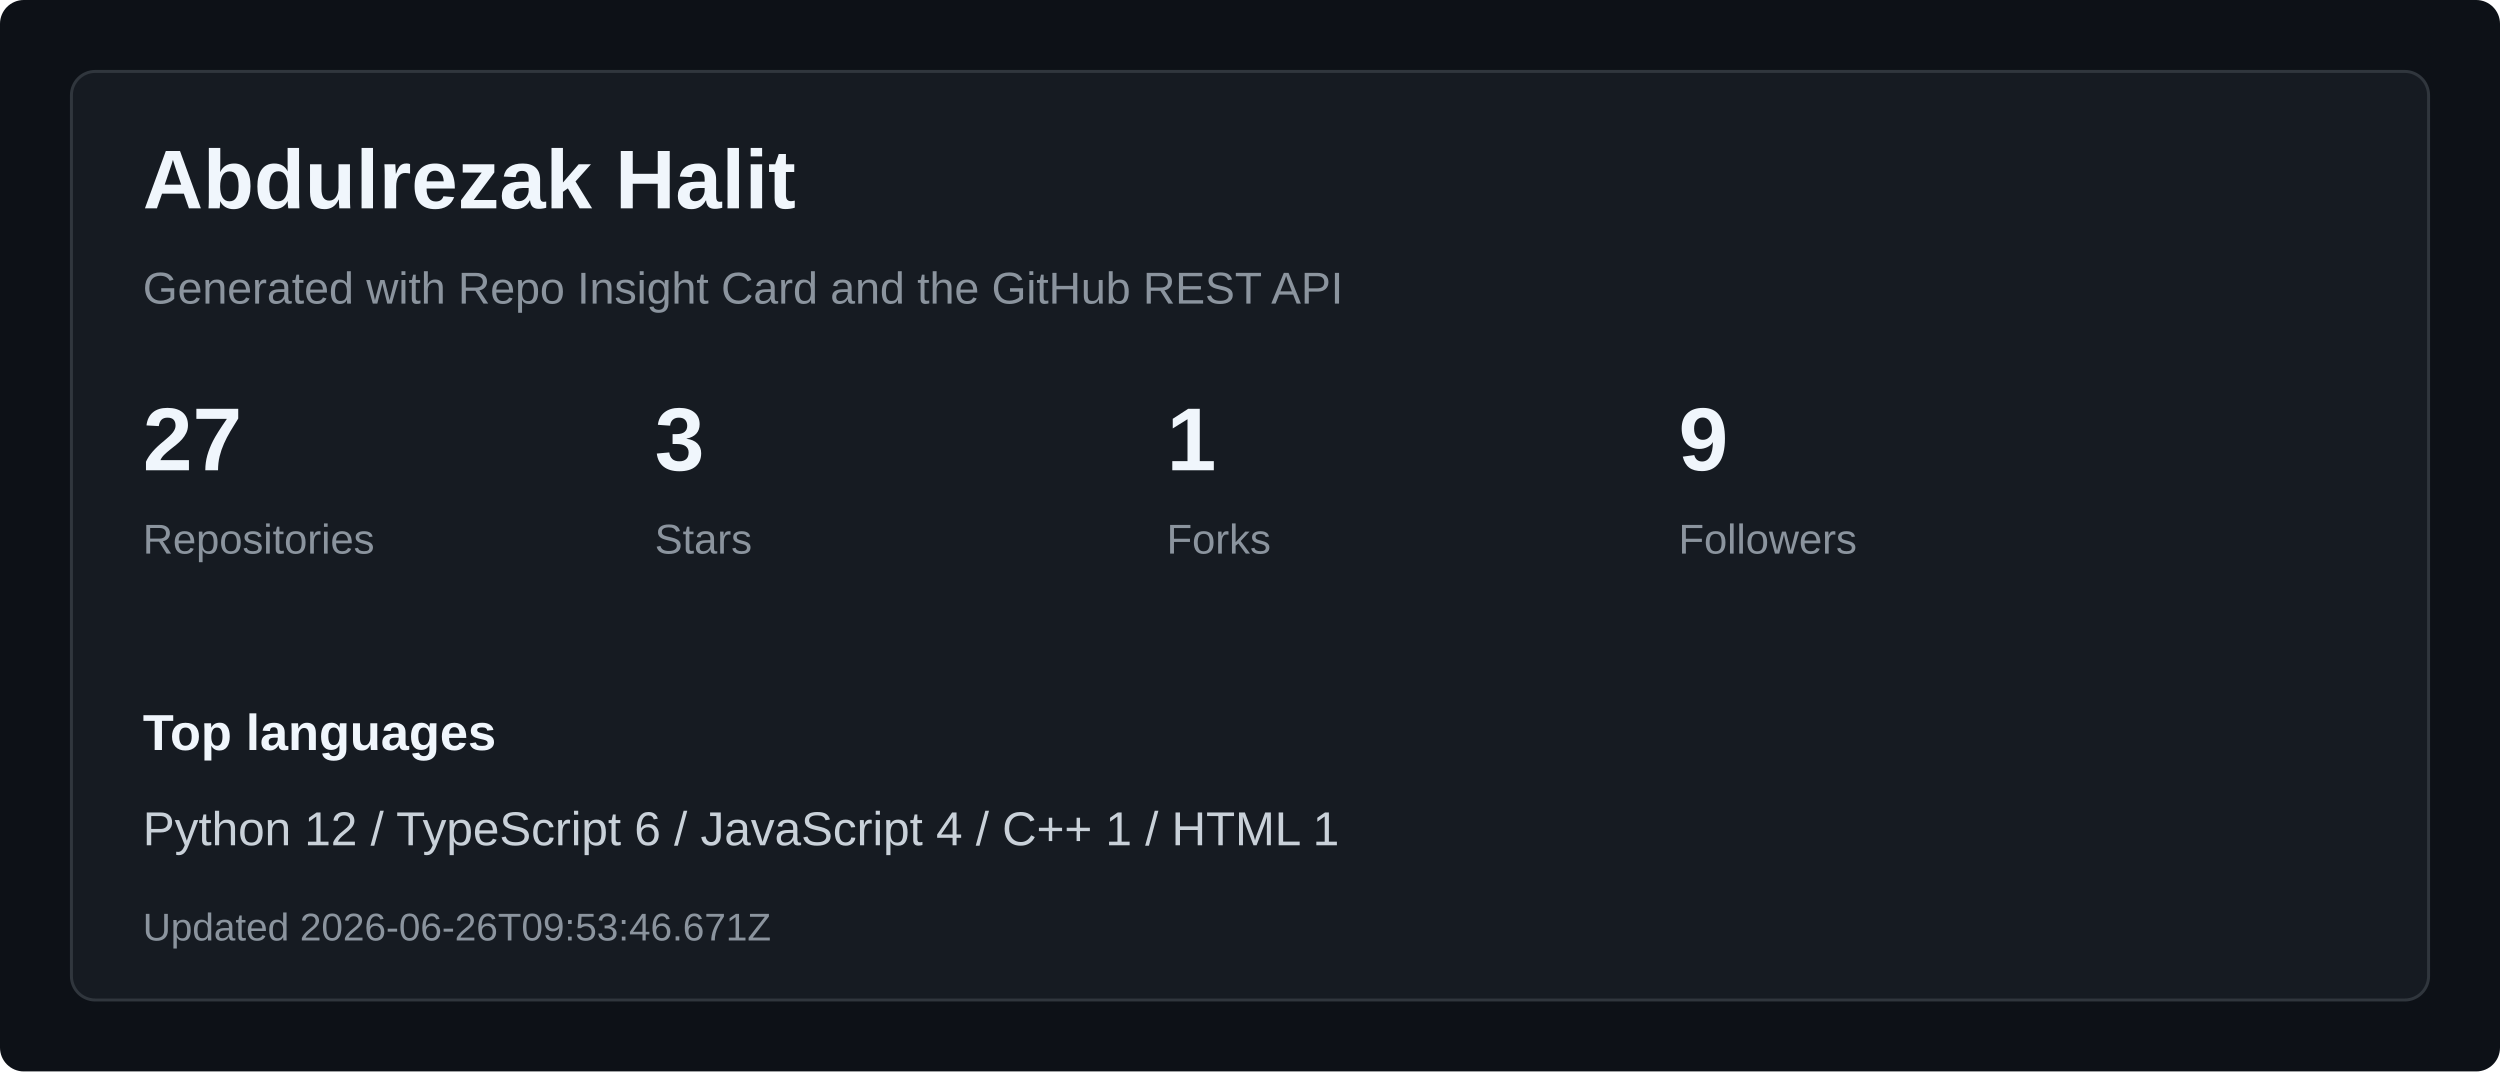
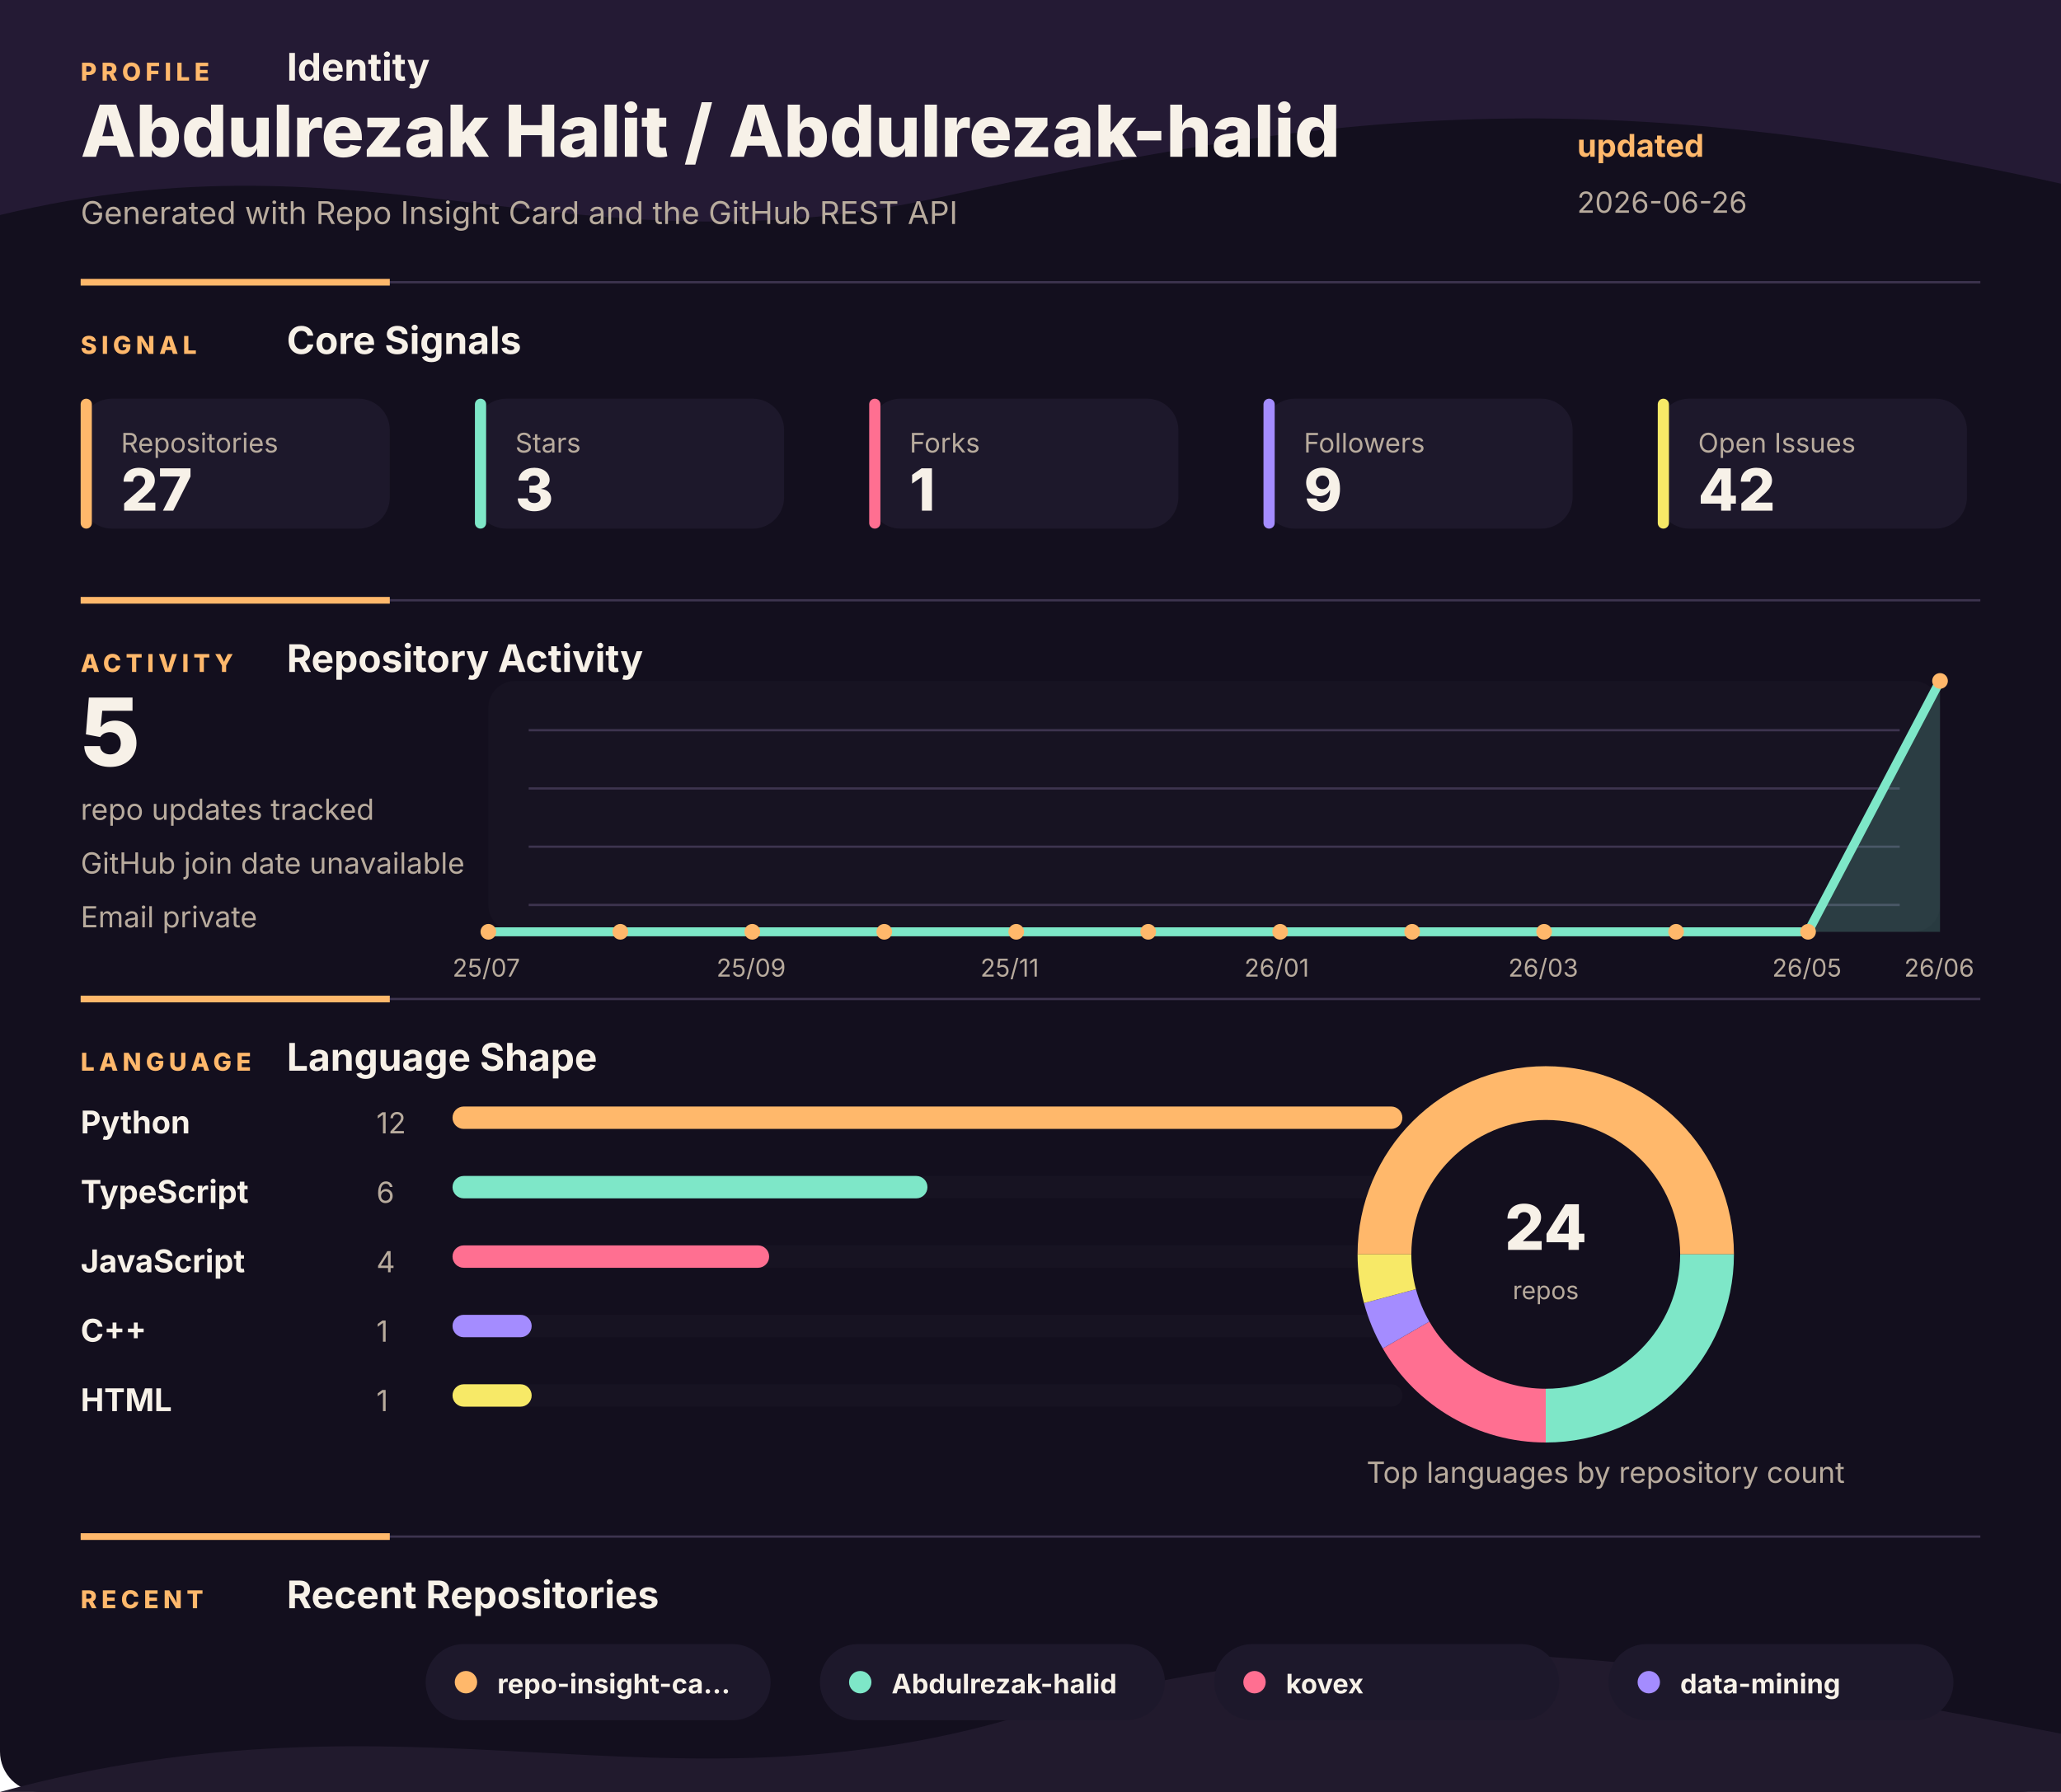
- <svg xmlns="http://www.w3.org/2000/svg" width="840" height="360" viewBox="0 0 840 360" fill="none" role="img" aria-labelledby="title desc">
-   <rect width="840" height="360" rx="8" fill="#0D1117" />
-   <rect x="24" y="24" width="792" height="312" rx="8" fill="#161B22" stroke="#30363D" />
-   <text x="48" y="70" fill="#F0F6FC" font-family="Arial, sans-serif" font-size="28" font-weight="700">Abdulrezak Halit</text>
-   <text x="48" y="102" fill="#8B949E" font-family="Arial, sans-serif" font-size="15">Generated with Repo Insight Card and the GitHub REST API</text>
+ <svg xmlns="http://www.w3.org/2000/svg" width="920" height="800" viewBox="0 0 920 800" fill="none" role="img" aria-labelledby="title desc">
+   <rect width="920" height="800" rx="18" fill="#130F1E" />
+   <path d="M 0 96 C 165 56, 256 124, 420 88 S 704 34, 920 82 V 0 H 0 Z" fill="#241A34" />
+   <path d="M 0 800 C 184 750, 296 814, 456 766 S 746 740, 920 774 V 800 Z" fill="#211A2D" />
  <g>
-     <text x="48" y="158" fill="#F0F6FC" font-family="Arial, sans-serif" font-size="30" font-weight="700">27</text>
-     <text x="48" y="186" fill="#8B949E" font-family="Arial, sans-serif" font-size="14">Repositories</text>
+     <text x="36" y="36" fill="#FFB86B" font-family="Inter, Segoe UI, Arial, sans-serif" font-size="11" font-weight="800" letter-spacing="2">PROFILE</text>
+     <text x="128" y="36" fill="#F7F1E8" font-family="Inter, Segoe UI, Arial, sans-serif" font-size="17" font-weight="700">Identity</text>
+   </g>
+   <text x="36" y="70" fill="#F7F1E8" font-family="Inter, Segoe UI, Arial, sans-serif" font-size="32" font-weight="800">Abdulrezak Halit / Abdulrezak-halid</text>
+   <text x="36" y="100" fill="#B8AB9D" font-family="Inter, Segoe UI, Arial, sans-serif" font-size="14">Generated with Repo Insight Card and the GitHub REST API</text>
+   <text x="704" y="70" fill="#FFB86B" font-family="Inter, Segoe UI, Arial, sans-serif" font-size="14" font-weight="700">updated</text>
+   <text x="704" y="95" fill="#B8AB9D" font-family="Inter, Segoe UI, Arial, sans-serif" font-size="13">2026-06-26</text>
+   <g>
+     <line x1="36" y1="126" x2="884" y2="126" stroke="#3D344F" stroke-width="1" />
+     <line x1="36" y1="126" x2="174" y2="126" stroke="#FFB86B" stroke-width="3" />
  </g>
  <g>
-     <text x="220" y="158" fill="#F0F6FC" font-family="Arial, sans-serif" font-size="30" font-weight="700">3</text>
-     <text x="220" y="186" fill="#8B949E" font-family="Arial, sans-serif" font-size="14">Stars</text>
+     <text x="36" y="158" fill="#FFB86B" font-family="Inter, Segoe UI, Arial, sans-serif" font-size="11" font-weight="800" letter-spacing="2">SIGNAL</text>
+     <text x="128" y="158" fill="#F7F1E8" font-family="Inter, Segoe UI, Arial, sans-serif" font-size="17" font-weight="700">Core Signals</text>
  </g>
  <g>
-     <text x="392" y="158" fill="#F0F6FC" font-family="Arial, sans-serif" font-size="30" font-weight="700">1</text>
-     <text x="392" y="186" fill="#8B949E" font-family="Arial, sans-serif" font-size="14">Forks</text>
+     <rect x="36" y="178" width="138" height="58" rx="14" fill="#1D182B" />
+     <rect x="36" y="178" width="5" height="58" rx="2.5" fill="#FFB86B" />
+     <text x="54" y="202" fill="#B8AB9D" font-family="Inter, Segoe UI, Arial, sans-serif" font-size="12">Repositories</text>
+     <text x="54" y="228" fill="#F7F1E8" font-family="Inter, Segoe UI, Arial, sans-serif" font-size="26" font-weight="800">27</text>
  </g>
  <g>
-     <text x="564" y="158" fill="#F0F6FC" font-family="Arial, sans-serif" font-size="30" font-weight="700">9</text>
-     <text x="564" y="186" fill="#8B949E" font-family="Arial, sans-serif" font-size="14">Followers</text>
+     <rect x="212" y="178" width="138" height="58" rx="14" fill="#1D182B" />
+     <rect x="212" y="178" width="5" height="58" rx="2.5" fill="#7EE7C8" />
+     <text x="230" y="202" fill="#B8AB9D" font-family="Inter, Segoe UI, Arial, sans-serif" font-size="12">Stars</text>
+     <text x="230" y="228" fill="#F7F1E8" font-family="Inter, Segoe UI, Arial, sans-serif" font-size="26" font-weight="800">3</text>
  </g>
-   <text x="48" y="252" fill="#F0F6FC" font-family="Arial, sans-serif" font-size="17" font-weight="700">Top languages</text>
-   <text x="48" y="284" fill="#C9D1D9" font-family="Arial, sans-serif" font-size="16">Python 12  /  TypeScript 6  /  JavaScript 4  /  C++ 1  /  HTML 1</text>
-   <text x="48" y="316" fill="#8B949E" font-family="Arial, sans-serif" font-size="13">Updated 2026-06-26T09:53:46.671Z</text>
+   <g>
+     <rect x="388" y="178" width="138" height="58" rx="14" fill="#1D182B" />
+     <rect x="388" y="178" width="5" height="58" rx="2.5" fill="#FF6F91" />
+     <text x="406" y="202" fill="#B8AB9D" font-family="Inter, Segoe UI, Arial, sans-serif" font-size="12">Forks</text>
+     <text x="406" y="228" fill="#F7F1E8" font-family="Inter, Segoe UI, Arial, sans-serif" font-size="26" font-weight="800">1</text>
+   </g>
+   <g>
+     <rect x="564" y="178" width="138" height="58" rx="14" fill="#1D182B" />
+     <rect x="564" y="178" width="5" height="58" rx="2.5" fill="#A48CFF" />
+     <text x="582" y="202" fill="#B8AB9D" font-family="Inter, Segoe UI, Arial, sans-serif" font-size="12">Followers</text>
+     <text x="582" y="228" fill="#F7F1E8" font-family="Inter, Segoe UI, Arial, sans-serif" font-size="26" font-weight="800">9</text>
+   </g>
+   <g>
+     <rect x="740" y="178" width="138" height="58" rx="14" fill="#1D182B" />
+     <rect x="740" y="178" width="5" height="58" rx="2.5" fill="#F7E967" />
+     <text x="758" y="202" fill="#B8AB9D" font-family="Inter, Segoe UI, Arial, sans-serif" font-size="12">Open Issues</text>
+     <text x="758" y="228" fill="#F7F1E8" font-family="Inter, Segoe UI, Arial, sans-serif" font-size="26" font-weight="800">42</text>
+   </g>
+   <g>
+     <line x1="36" y1="268" x2="884" y2="268" stroke="#3D344F" stroke-width="1" />
+     <line x1="36" y1="268" x2="174" y2="268" stroke="#FFB86B" stroke-width="3" />
+   </g>
+   <g>
+     <text x="36" y="300" fill="#FFB86B" font-family="Inter, Segoe UI, Arial, sans-serif" font-size="11" font-weight="800" letter-spacing="2">ACTIVITY</text>
+     <text x="128" y="300" fill="#F7F1E8" font-family="Inter, Segoe UI, Arial, sans-serif" font-size="17" font-weight="700">Repository Activity</text>
+   </g>
+   <g>
+     <rect x="218" y="304" width="648" height="112" rx="12" fill="#171322" />
+     <line x1="236" y1="326" x2="848" y2="326" stroke="#3D344F" stroke-width="1" />
+     <line x1="236" y1="352" x2="848" y2="352" stroke="#3D344F" stroke-width="1" />
+     <line x1="236" y1="378" x2="848" y2="378" stroke="#3D344F" stroke-width="1" />
+     <line x1="236" y1="404" x2="848" y2="404" stroke="#3D344F" stroke-width="1" />
+     <polygon points="218,416 218.0,416.0 276.9,416.0 335.8,416.0 394.7,416.0 453.6,416.0 512.5,416.0 571.5,416.0 630.4,416.0 689.3,416.0 748.2,416.0 807.1,416.0 866.0,304.0 866,416" fill="#7EE7C8" opacity="0.2" />
+     <polyline points="218.0,416.0 276.9,416.0 335.8,416.0 394.7,416.0 453.6,416.0 512.5,416.0 571.5,416.0 630.4,416.0 689.3,416.0 748.2,416.0 807.1,416.0 866.0,304.0" fill="none" stroke="#7EE7C8" stroke-width="4" stroke-linecap="round" stroke-linejoin="round" />
+     <circle cx="218" cy="416" r="3.5" fill="#FFB86B" />
+     <circle cx="276.909" cy="416" r="3.5" fill="#FFB86B" />
+     <circle cx="335.818" cy="416" r="3.5" fill="#FFB86B" />
+     <circle cx="394.727" cy="416" r="3.5" fill="#FFB86B" />
+     <circle cx="453.636" cy="416" r="3.5" fill="#FFB86B" />
+     <circle cx="512.545" cy="416" r="3.5" fill="#FFB86B" />
+     <circle cx="571.455" cy="416" r="3.5" fill="#FFB86B" />
+     <circle cx="630.364" cy="416" r="3.5" fill="#FFB86B" />
+     <circle cx="689.273" cy="416" r="3.5" fill="#FFB86B" />
+     <circle cx="748.182" cy="416" r="3.5" fill="#FFB86B" />
+     <circle cx="807.091" cy="416" r="3.5" fill="#FFB86B" />
+     <circle cx="866" cy="304" r="3.5" fill="#FFB86B" />
+     <text x="202" y="436" fill="#B8AB9D" font-family="Inter, Segoe UI, Arial, sans-serif" font-size="11">25/07</text>
+     <text x="319.818" y="436" fill="#B8AB9D" font-family="Inter, Segoe UI, Arial, sans-serif" font-size="11">25/09</text>
+     <text x="437.636" y="436" fill="#B8AB9D" font-family="Inter, Segoe UI, Arial, sans-serif" font-size="11">25/11</text>
+     <text x="555.455" y="436" fill="#B8AB9D" font-family="Inter, Segoe UI, Arial, sans-serif" font-size="11">26/01</text>
+     <text x="673.273" y="436" fill="#B8AB9D" font-family="Inter, Segoe UI, Arial, sans-serif" font-size="11">26/03</text>
+     <text x="791.091" y="436" fill="#B8AB9D" font-family="Inter, Segoe UI, Arial, sans-serif" font-size="11">26/05</text>
+     <text x="850" y="436" fill="#B8AB9D" font-family="Inter, Segoe UI, Arial, sans-serif" font-size="11">26/06</text>
+   </g>
+   <text x="36" y="342" fill="#F7F1E8" font-family="Inter, Segoe UI, Arial, sans-serif" font-size="42" font-weight="800">5</text>
+   <text x="36" y="366" fill="#B8AB9D" font-family="Inter, Segoe UI, Arial, sans-serif" font-size="13">repo updates tracked</text>
+   <text x="36" y="390" fill="#B8AB9D" font-family="Inter, Segoe UI, Arial, sans-serif" font-size="13">GitHub join date unavailable</text>
+   <text x="36" y="414" fill="#B8AB9D" font-family="Inter, Segoe UI, Arial, sans-serif" font-size="13">Email private</text>
+   <g>
+     <line x1="36" y1="446" x2="884" y2="446" stroke="#3D344F" stroke-width="1" />
+     <line x1="36" y1="446" x2="174" y2="446" stroke="#FFB86B" stroke-width="3" />
+   </g>
+   <g>
+     <text x="36" y="478" fill="#FFB86B" font-family="Inter, Segoe UI, Arial, sans-serif" font-size="11" font-weight="800" letter-spacing="2">LANGUAGE</text>
+     <text x="128" y="478" fill="#F7F1E8" font-family="Inter, Segoe UI, Arial, sans-serif" font-size="17" font-weight="700">Language Shape</text>
+   </g>
+   <g>
+     <g>
+       <text x="36" y="506" fill="#F7F1E8" font-family="Inter, Segoe UI, Arial, sans-serif" font-size="14" font-weight="700">Python</text>
+       <text x="168" y="506" fill="#B8AB9D" font-family="Inter, Segoe UI, Arial, sans-serif" font-size="13">12</text>
+       <rect x="202" y="494" width="424" height="10" rx="5" fill="#171322" />
+       <rect x="202" y="494" width="424" height="10" rx="5" fill="#FFB86B" />
+     </g>
+     <g>
+       <text x="36" y="537" fill="#F7F1E8" font-family="Inter, Segoe UI, Arial, sans-serif" font-size="14" font-weight="700">TypeScript</text>
+       <text x="168" y="537" fill="#B8AB9D" font-family="Inter, Segoe UI, Arial, sans-serif" font-size="13">6</text>
+       <rect x="202" y="525" width="424" height="10" rx="5" fill="#171322" />
+       <rect x="202" y="525" width="212" height="10" rx="5" fill="#7EE7C8" />
+     </g>
+     <g>
+       <text x="36" y="568" fill="#F7F1E8" font-family="Inter, Segoe UI, Arial, sans-serif" font-size="14" font-weight="700">JavaScript</text>
+       <text x="168" y="568" fill="#B8AB9D" font-family="Inter, Segoe UI, Arial, sans-serif" font-size="13">4</text>
+       <rect x="202" y="556" width="424" height="10" rx="5" fill="#171322" />
+       <rect x="202" y="556" width="141.333" height="10" rx="5" fill="#FF6F91" />
+     </g>
+     <g>
+       <text x="36" y="599" fill="#F7F1E8" font-family="Inter, Segoe UI, Arial, sans-serif" font-size="14" font-weight="700">C++</text>
+       <text x="168" y="599" fill="#B8AB9D" font-family="Inter, Segoe UI, Arial, sans-serif" font-size="13">1</text>
+       <rect x="202" y="587" width="424" height="10" rx="5" fill="#171322" />
+       <rect x="202" y="587" width="35.333" height="10" rx="5" fill="#A48CFF" />
+     </g>
+     <g>
+       <text x="36" y="630" fill="#F7F1E8" font-family="Inter, Segoe UI, Arial, sans-serif" font-size="14" font-weight="700">HTML</text>
+       <text x="168" y="630" fill="#B8AB9D" font-family="Inter, Segoe UI, Arial, sans-serif" font-size="13">1</text>
+       <rect x="202" y="618" width="424" height="10" rx="5" fill="#171322" />
+       <rect x="202" y="618" width="35.333" height="10" rx="5" fill="#F7E967" />
+     </g>
+   </g>
+   <g>
+     <circle cx="690" cy="560" r="72" fill="none" stroke="#171322" stroke-width="24" />
+     <path d="M 762 560 A 72 72 0 0 0 618 560" fill="none" stroke="#FFB86B" stroke-width="24" stroke-linecap="butt" />
+     <path d="M 690 632 A 72 72 0 0 0 762 560" fill="none" stroke="#7EE7C8" stroke-width="24" stroke-linecap="butt" />
+     <path d="M 627.646 596 A 72 72 0 0 0 690 632" fill="none" stroke="#FF6F91" stroke-width="24" stroke-linecap="butt" />
+     <path d="M 620.453 578.635 A 72 72 0 0 0 627.646 596" fill="none" stroke="#A48CFF" stroke-width="24" stroke-linecap="butt" />
+     <path d="M 618 560 A 72 72 0 0 0 620.453 578.635" fill="none" stroke="#F7E967" stroke-width="24" stroke-linecap="butt" />
+     <circle cx="690" cy="560" r="57" fill="#130F1E" />
+     <text x="690" y="558" text-anchor="middle" fill="#F7F1E8" font-family="Inter, Segoe UI, Arial, sans-serif" font-size="28" font-weight="800">24</text>
+     <text x="690" y="580" text-anchor="middle" fill="#B8AB9D" font-family="Inter, Segoe UI, Arial, sans-serif" font-size="11">repos</text>
+   </g>
+   <text x="610" y="662" fill="#B8AB9D" font-family="Inter, Segoe UI, Arial, sans-serif" font-size="13">Top languages by repository count</text>
+   <g>
+     <line x1="36" y1="686" x2="884" y2="686" stroke="#3D344F" stroke-width="1" />
+     <line x1="36" y1="686" x2="174" y2="686" stroke="#FFB86B" stroke-width="3" />
+   </g>
+   <g>
+     <text x="36" y="718" fill="#FFB86B" font-family="Inter, Segoe UI, Arial, sans-serif" font-size="11" font-weight="800" letter-spacing="2">RECENT</text>
+     <text x="128" y="718" fill="#F7F1E8" font-family="Inter, Segoe UI, Arial, sans-serif" font-size="17" font-weight="700">Recent Repositories</text>
+   </g>
+   <g>
+     <g>
+       <rect x="190" y="734" width="154" height="34" rx="17" fill="#1D182B" />
+       <circle cx="208" cy="751" r="5" fill="#FFB86B" />
+       <text x="222" y="756" fill="#F7F1E8" font-family="Inter, Segoe UI, Arial, sans-serif" font-size="12" font-weight="700">repo-insight-ca...</text>
+     </g>
+     <g>
+       <rect x="366" y="734" width="154" height="34" rx="17" fill="#1D182B" />
+       <circle cx="384" cy="751" r="5" fill="#7EE7C8" />
+       <text x="398" y="756" fill="#F7F1E8" font-family="Inter, Segoe UI, Arial, sans-serif" font-size="12" font-weight="700">Abdulrezak-halid</text>
+     </g>
+     <g>
+       <rect x="542" y="734" width="154" height="34" rx="17" fill="#1D182B" />
+       <circle cx="560" cy="751" r="5" fill="#FF6F91" />
+       <text x="574" y="756" fill="#F7F1E8" font-family="Inter, Segoe UI, Arial, sans-serif" font-size="12" font-weight="700">kovex</text>
+     </g>
+     <g>
+       <rect x="718" y="734" width="154" height="34" rx="17" fill="#1D182B" />
+       <circle cx="736" cy="751" r="5" fill="#A48CFF" />
+       <text x="750" y="756" fill="#F7F1E8" font-family="Inter, Segoe UI, Arial, sans-serif" font-size="12" font-weight="700">data-mining</text>
+     </g>
+   </g>
</svg>
